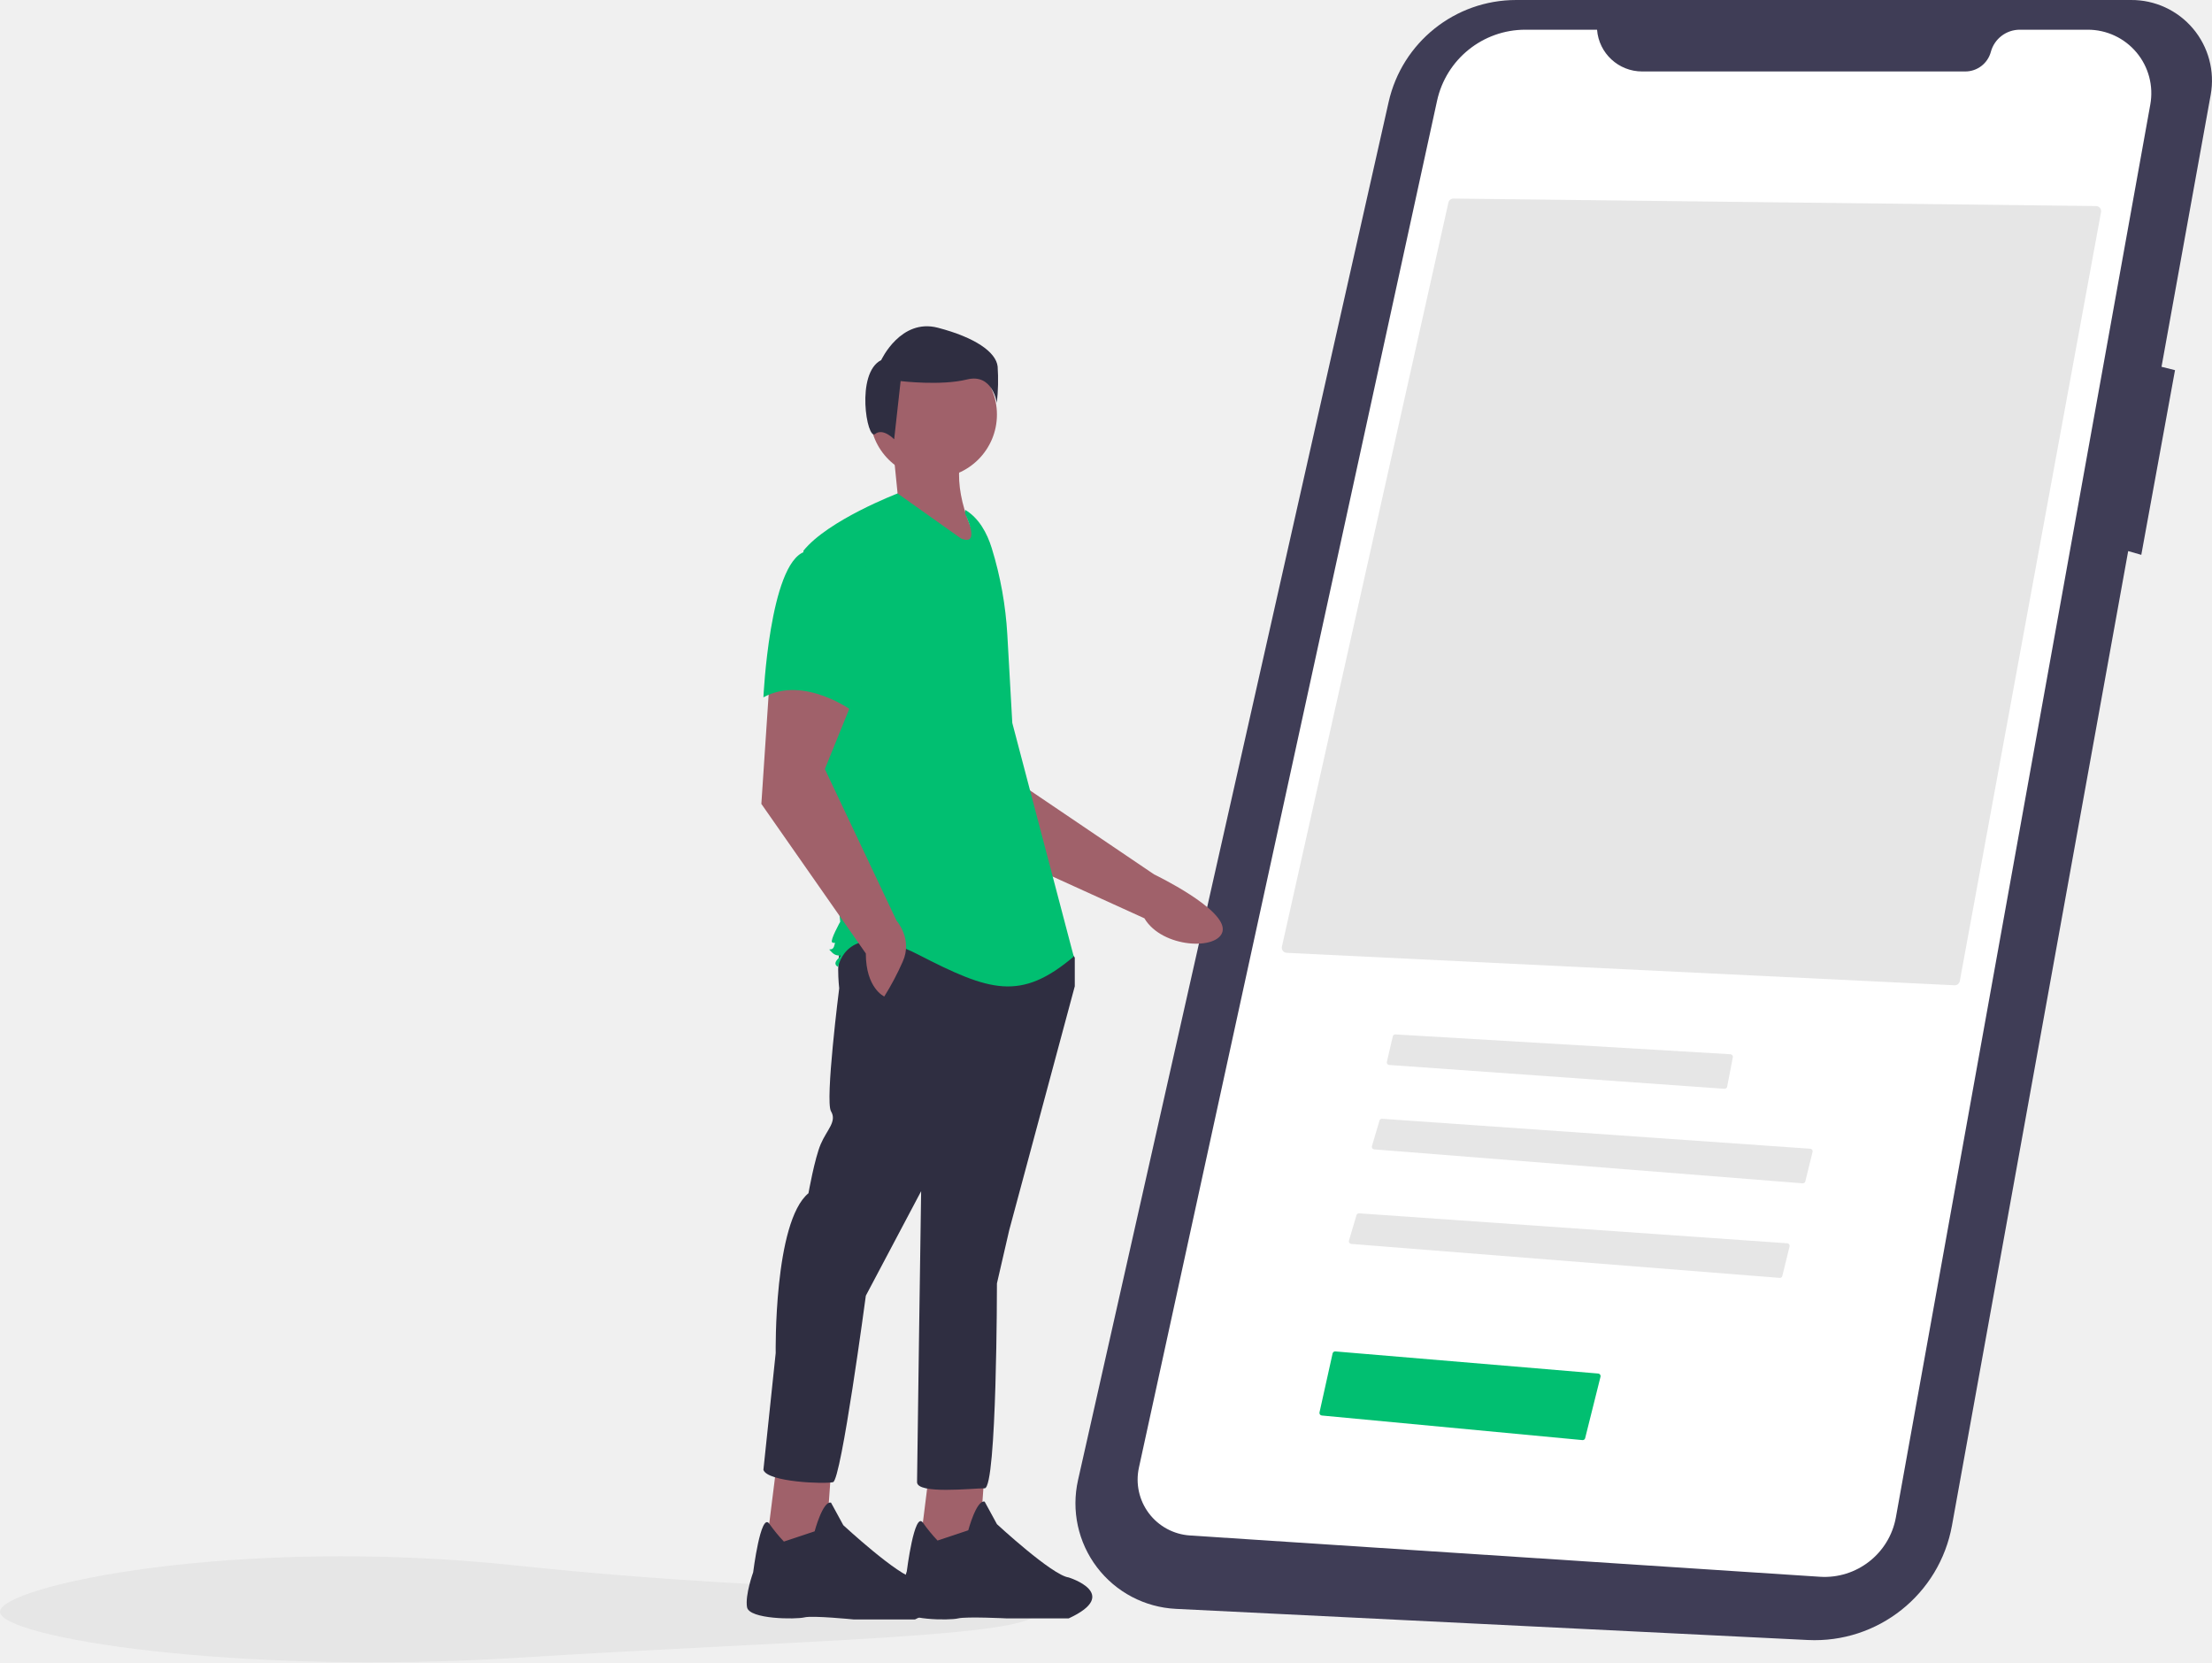
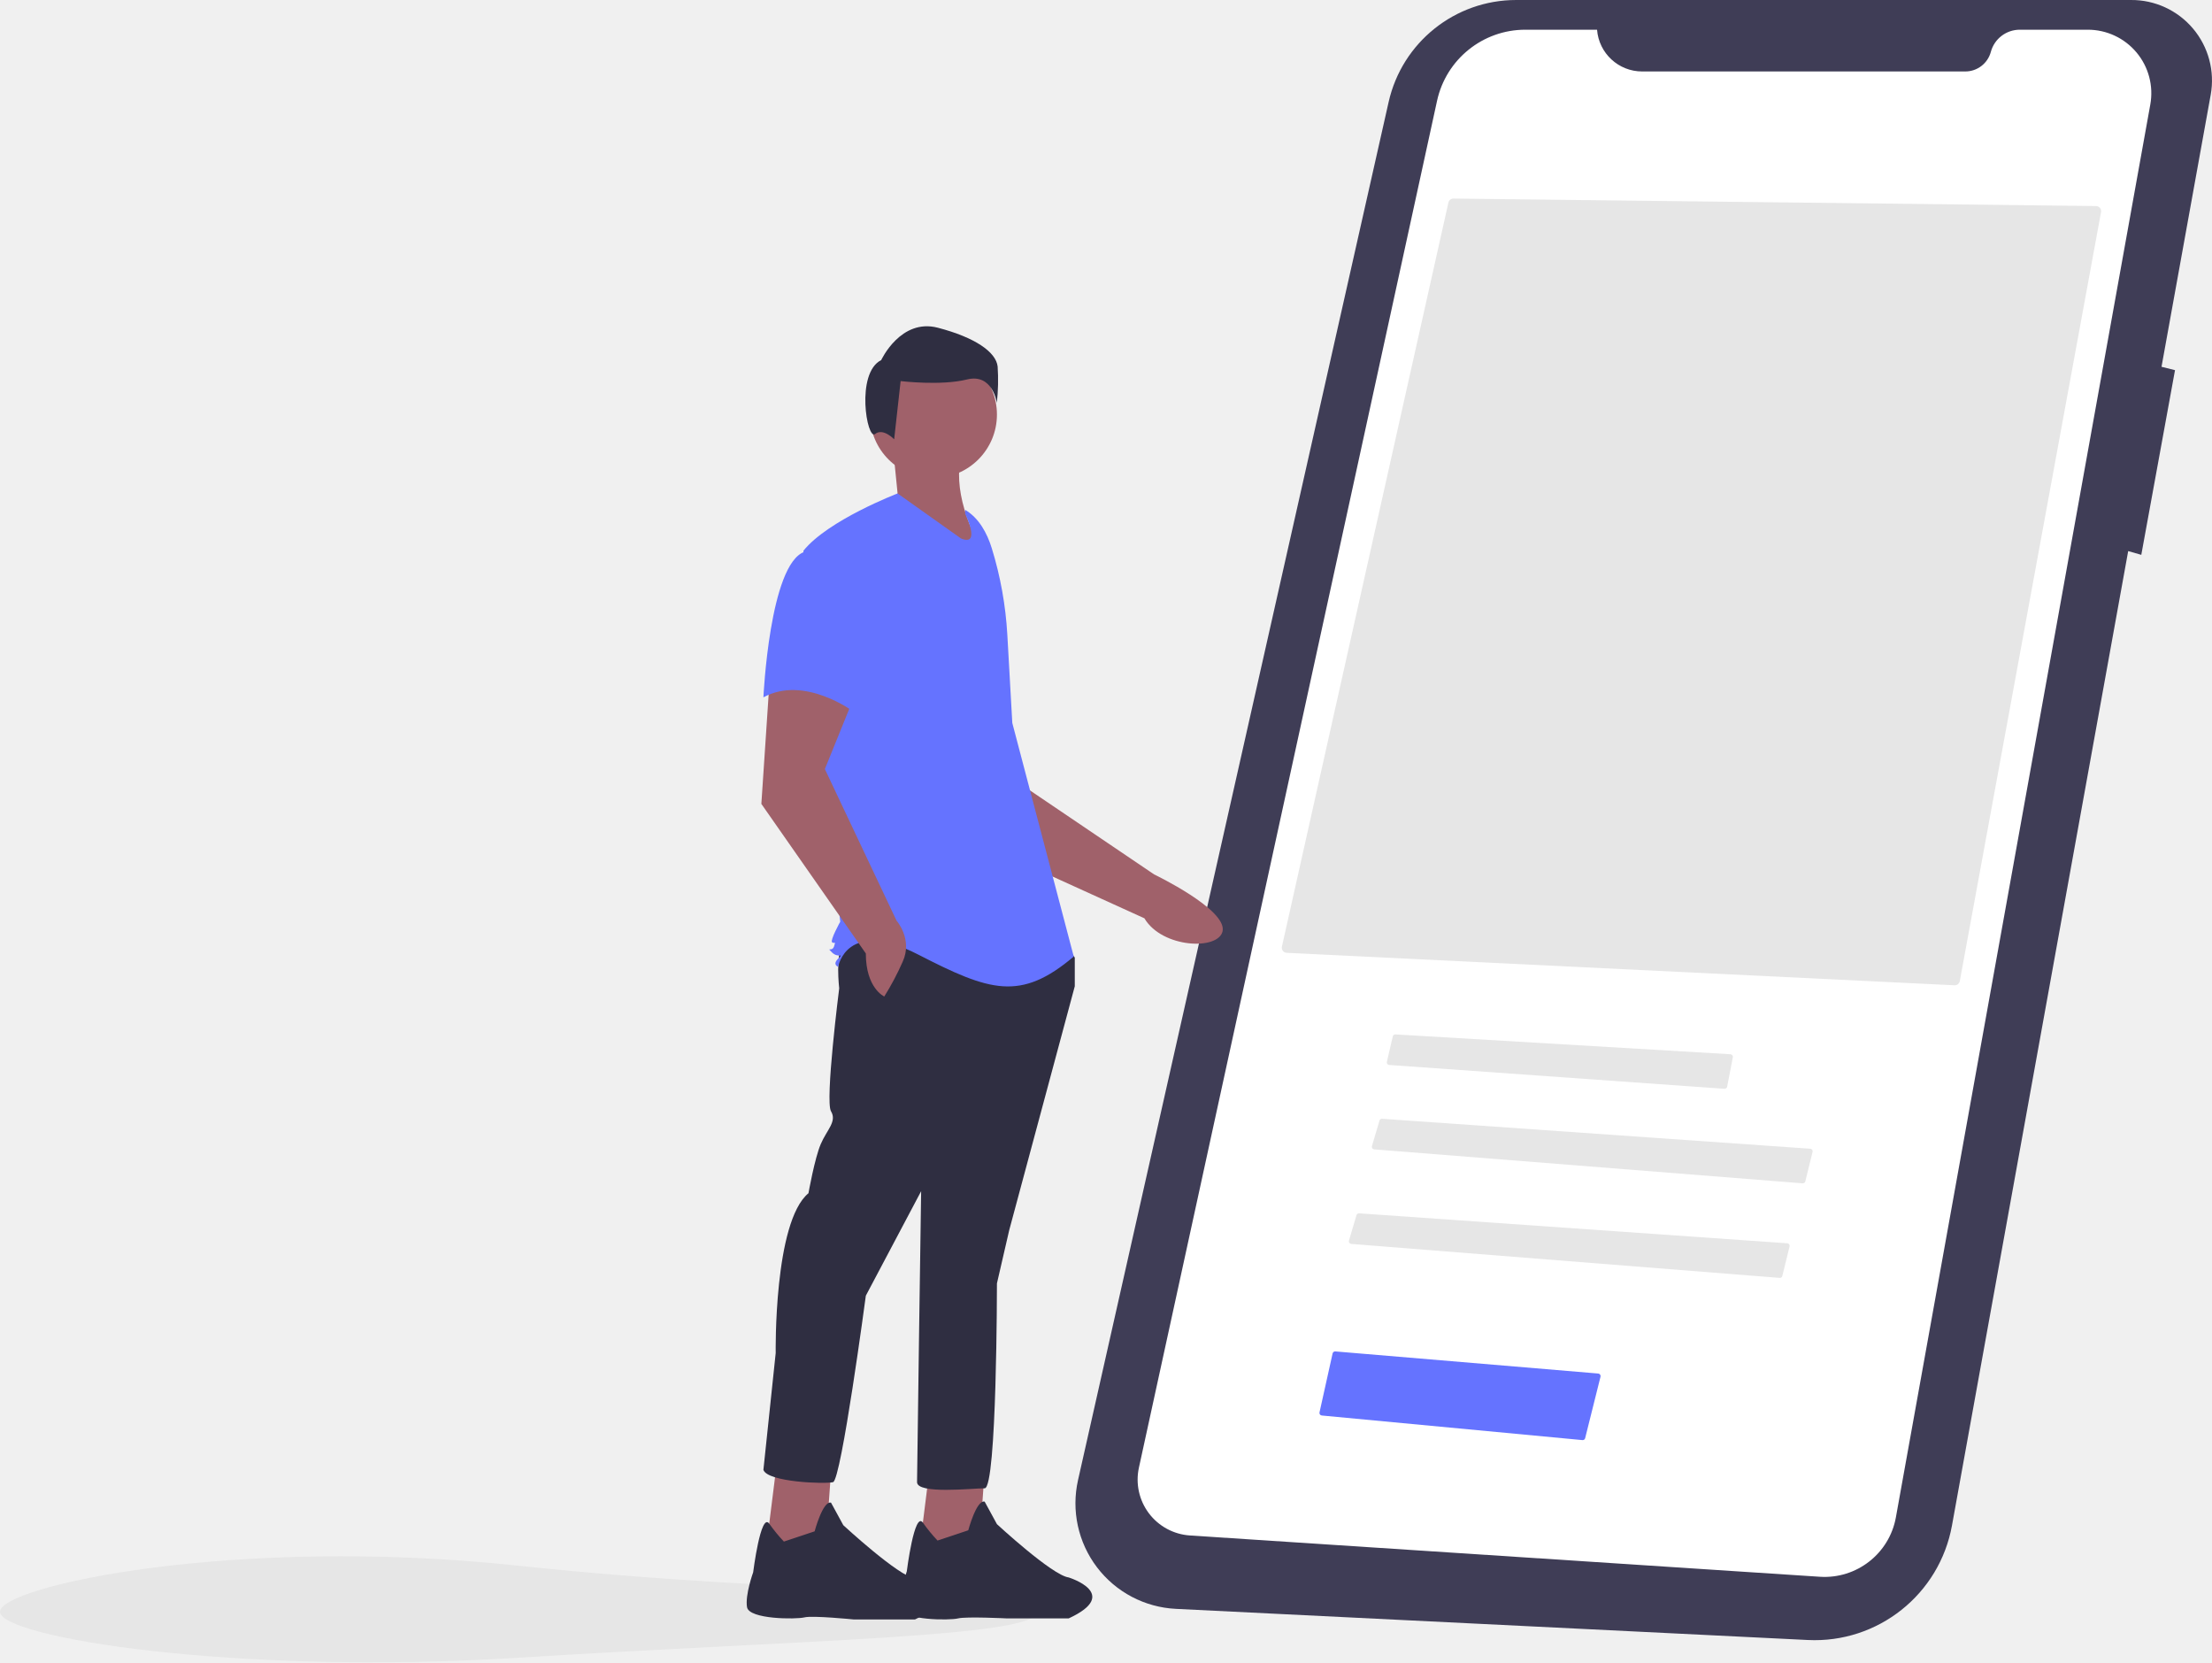
<svg xmlns="http://www.w3.org/2000/svg" id="abc6f0fe-ac59-4901-a46a-93a5eed63bf8" data-name="Layer 1" width="865.802" height="650.463" viewBox="0 0 865.802 650.463">
  <path d="M573.099,755.439c0,9.941-91,11-203,18-111.895,6.993-203-8.059-203-18s91.524-29.944,203-18C482.099,749.439,573.099,745.498,573.099,755.439Z" transform="translate(-167.0991 -124.7686)" fill="#e6e6e6" />
  <path d="M1001.142,124.77H760.527A51.15,51.15,0,0,0,710.629,164.67L589.051,703.938a41.34,41.34,0,0,0,38.294,50.382L874.699,766.507a54.615,54.615,0,0,0,56.43-44.827l68.967-381.268,5.131,1.466L1018.423,269.613l-5.281-1.32,19.251-106.426a31.493,31.493,0,0,0-31.25-37.097Z" transform="translate(-167.0991 -124.7686)" fill="#3f3d56" />
  <path d="M792.203,136.395h-28.087a35.349,35.349,0,0,0-34.536,27.813L612.882,699.076a21.903,21.903,0,0,0,19.967,26.525l246.554,16.159a28.367,28.367,0,0,0,29.773-23.277l99.58-552.838a24.846,24.846,0,0,0-24.452-29.25h-26.645a11.726,11.726,0,0,0-11.323,8.677h0a10.352,10.352,0,0,1-9.996,7.661H809.847a17.695,17.695,0,0,1-17.643-16.338Z" transform="translate(-167.0991 -124.7686)" fill="#fff" />
  <path d="M528.288,411.513l21.739,43.037L615.028,484.101c6.942,11.731,28.999,12.629,30.604,5.043,1.8-8.511-26.786-22.209-26.786-22.209l-54.368-36.774-4.757-31.657Z" transform="translate(-167.0991 -124.7686)" fill="#a0616a" />
  <polygon points="363.753 575.559 359.744 607.632 382.997 609.236 385.402 575.559 363.753 575.559" fill="#a0616a" />
  <path d="M534.06,727.59a62.966,62.966,0,0,1-5.738-7.017c-3.332-4.612-6.289,19.044-6.289,19.044s-3.207,9.622-2.405,14.433,19.244,4.811,22.451,4.009,19.244,0,19.244,0h24.055c20.847-9.622,0-16.036,0-16.036-6.415-.802-28.064-20.847-28.064-20.847l-4.811-8.82c-3.207-.802-6.415,11.226-6.415,11.226Z" transform="translate(-167.0991 -124.7686)" fill="#2f2e41" />
  <polygon points="303.617 575.96 299.607 608.033 322.86 609.637 325.266 575.96 303.617 575.96" fill="#a0616a" />
  <path d="M473.923,727.991a62.963,62.963,0,0,1-5.738-7.017c-3.332-4.611-6.289,19.044-6.289,19.044s-3.207,8.82-2.405,13.631,19.244,4.811,22.451,4.009,19.244.802,19.244.802h24.055c20.847-9.622,0-16.036,0-16.036-6.415-.802-28.064-20.847-28.064-20.847l-4.811-8.82c-3.207-.802-6.415,11.226-6.415,11.226Z" transform="translate(-167.0991 -124.7686)" fill="#2f2e41" />
  <path d="M497.176,493.859c-3.207,4.009-1.604,17.64-1.604,17.64s-5.613,44.1-3.207,48.109-1.604,7.216-4.009,12.829-4.811,19.244-4.811,19.244c-13.631,11.225-12.829,62.542-12.829,62.542L465.905,699.927c1.604,4.811,24.055,5.613,27.262,4.811s12.829-72.966,12.829-72.966l21.649-40.893S526.042,699.927,526.042,704.738s21.649,2.405,26.46,2.405,4.811-80.182,4.811-80.182l4.811-20.847,25.658-95.417V499.472l-4.009-5.613S500.383,489.85,497.176,493.859Z" transform="translate(-167.0991 -124.7686)" fill="#2f2e41" />
  <circle cx="365.357" cy="162.22" r="24.856" fill="#a0616a" />
  <path d="M544.884,298.615c-5.038,11.219-2.055,26.89,8.018,44.1l-40.893-19.244,6.415-5.613-1.604-16.036Z" transform="translate(-167.0991 -124.7686)" fill="#a0616a" />
-   <path d="M544.884,324.274c5.355,3.184,8.558,9.033,10.397,14.985a142.009,142.009,0,0,1,6.102,33.929l1.942,34.475L587.381,499.071c-20.847,17.64-32.875,13.631-60.938-.802s-31.271,4.811-31.271,4.811-2.405-.802,0-3.207,0,0-2.405-2.405,0,0,.802-2.405,0-.802-.802-1.604,3.207-8.018,3.207-8.018L489.559,425.303l-8.018-84.993c9.622-12.027,36.884-22.451,36.884-22.451L543.281,335.499c8.018,3.207,1.604-9.622,1.604-9.622Z" transform="translate(-167.0991 -124.7686)" fill="#01bf71" />
+   <path d="M544.884,324.274c5.355,3.184,8.558,9.033,10.397,14.985a142.009,142.009,0,0,1,6.102,33.929l1.942,34.475L587.381,499.071c-20.847,17.64-32.875,13.631-60.938-.802s-31.271,4.811-31.271,4.811-2.405-.802,0-3.207,0,0-2.405-2.405,0,0,.802-2.405,0-.802-.802-1.604,3.207-8.018,3.207-8.018L489.559,425.303l-8.018-84.993c9.622-12.027,36.884-22.451,36.884-22.451L543.281,335.499c8.018,3.207,1.604-9.622,1.604-9.622Z" transform="translate(-167.0991 -124.7686)" fill="#6573ff" />
  <path d="M468.31,391.226l-3.207,48.109,40.893,58.533c0,13.631,7.216,16.838,7.216,16.838a105.992,105.992,0,0,0,7.216-13.631c4.009-8.82-2.405-16.036-2.405-16.036l-28.064-59.335L501.987,396.037Z" transform="translate(-167.0991 -124.7686)" fill="#a0616a" />
-   <path d="M481.942,340.711c-13.631,4.811-16.036,56.929-16.036,56.929,16.036-8.82,35.28,5.613,35.28,5.613s4.009-13.631,8.82-31.271a30.644,30.644,0,0,0-6.415-28.866S495.573,335.9,481.942,340.711Z" transform="translate(-167.0991 -124.7686)" fill="#01bf71" />
+   <path d="M481.942,340.711c-13.631,4.811-16.036,56.929-16.036,56.929,16.036-8.82,35.28,5.613,35.28,5.613s4.009-13.631,8.82-31.271a30.644,30.644,0,0,0-6.415-28.866S495.573,335.9,481.942,340.711Z" transform="translate(-167.0991 -124.7686)" fill="#6573ff" />
  <path d="M509.604,294.606c3.164-2.531,7.481,2.07,7.481,2.07l2.531-22.783s15.822,1.899,25.948-.633,11.708,9.177,11.708,9.177a81.264,81.264,0,0,0,.316-14.24c-.633-5.696-8.86-11.392-23.416-15.189s-22.15,12.657-22.15,12.657C501.897,270.729,506.44,297.138,509.604,294.606Z" transform="translate(-167.0991 -124.7686)" fill="#2f2e41" />
  <path d="M932.123,510.313a2.026,2.026,0,0,0,2.064-1.638l55.285-300.916a2,2,0,0,0-1.943-2.361l-251.526-2.93H735.98a2.01,2.01,0,0,0-1.952,1.562L668.854,495.179a1.999,1.999,0,0,0,1.854,2.434Z" transform="translate(-167.0991 -124.7686)" fill="#e6e6e6" />
  <path d="M713.23,529.535a.998.998,0,0,0-.973.773l-2.323,9.956a1,1,0,0,0,.903,1.225l131.23,9.327a1.009,1.009,0,0,0,1.053-.807l2.234-11.519a.999.999,0,0,0-.922-1.188L713.29,529.537C713.27,529.536,713.25,529.535,713.23,529.535Z" transform="translate(-167.0991 -124.7686)" fill="#e6e6e6" />
  <path d="M872.666,587.808a1.004,1.004,0,0,0,1.051-.758l2.844-11.543a1.001,1.001,0,0,0-.902-1.237l-167.586-11.721a.989.989,0,0,0-1.029.713l-2.955,9.975a.999.999,0,0,0,.878,1.28Z" transform="translate(-167.0991 -124.7686)" fill="#e6e6e6" />
  <path d="M863.666,624.808a1,1,0,0,0,1.051-.758l2.844-11.543a1.001,1.001,0,0,0-.902-1.237l-167.586-11.721a.989.989,0,0,0-1.029.713l-2.955,9.975a.999.999,0,0,0,.878,1.28Z" transform="translate(-167.0991 -124.7686)" fill="#e6e6e6" />
-   <path d="M786.481,688.283a.989.989,0,0,0,1.064-.754l6.013-24.051a1.001,1.001,0,0,0-.886-1.24l-102.916-8.656a1.018,1.018,0,0,0-1.06.779l-5.129,23.083a1.001,1.001,0,0,0,.883,1.213Z" transform="translate(-167.0991 -124.7686)" fill="#01bf71" />
+   <path d="M786.481,688.283a.989.989,0,0,0,1.064-.754l6.013-24.051a1.001,1.001,0,0,0-.886-1.24l-102.916-8.656a1.018,1.018,0,0,0-1.06.779l-5.129,23.083a1.001,1.001,0,0,0,.883,1.213Z" transform="translate(-167.0991 -124.7686)" fill="#6573ff" />
</svg>
